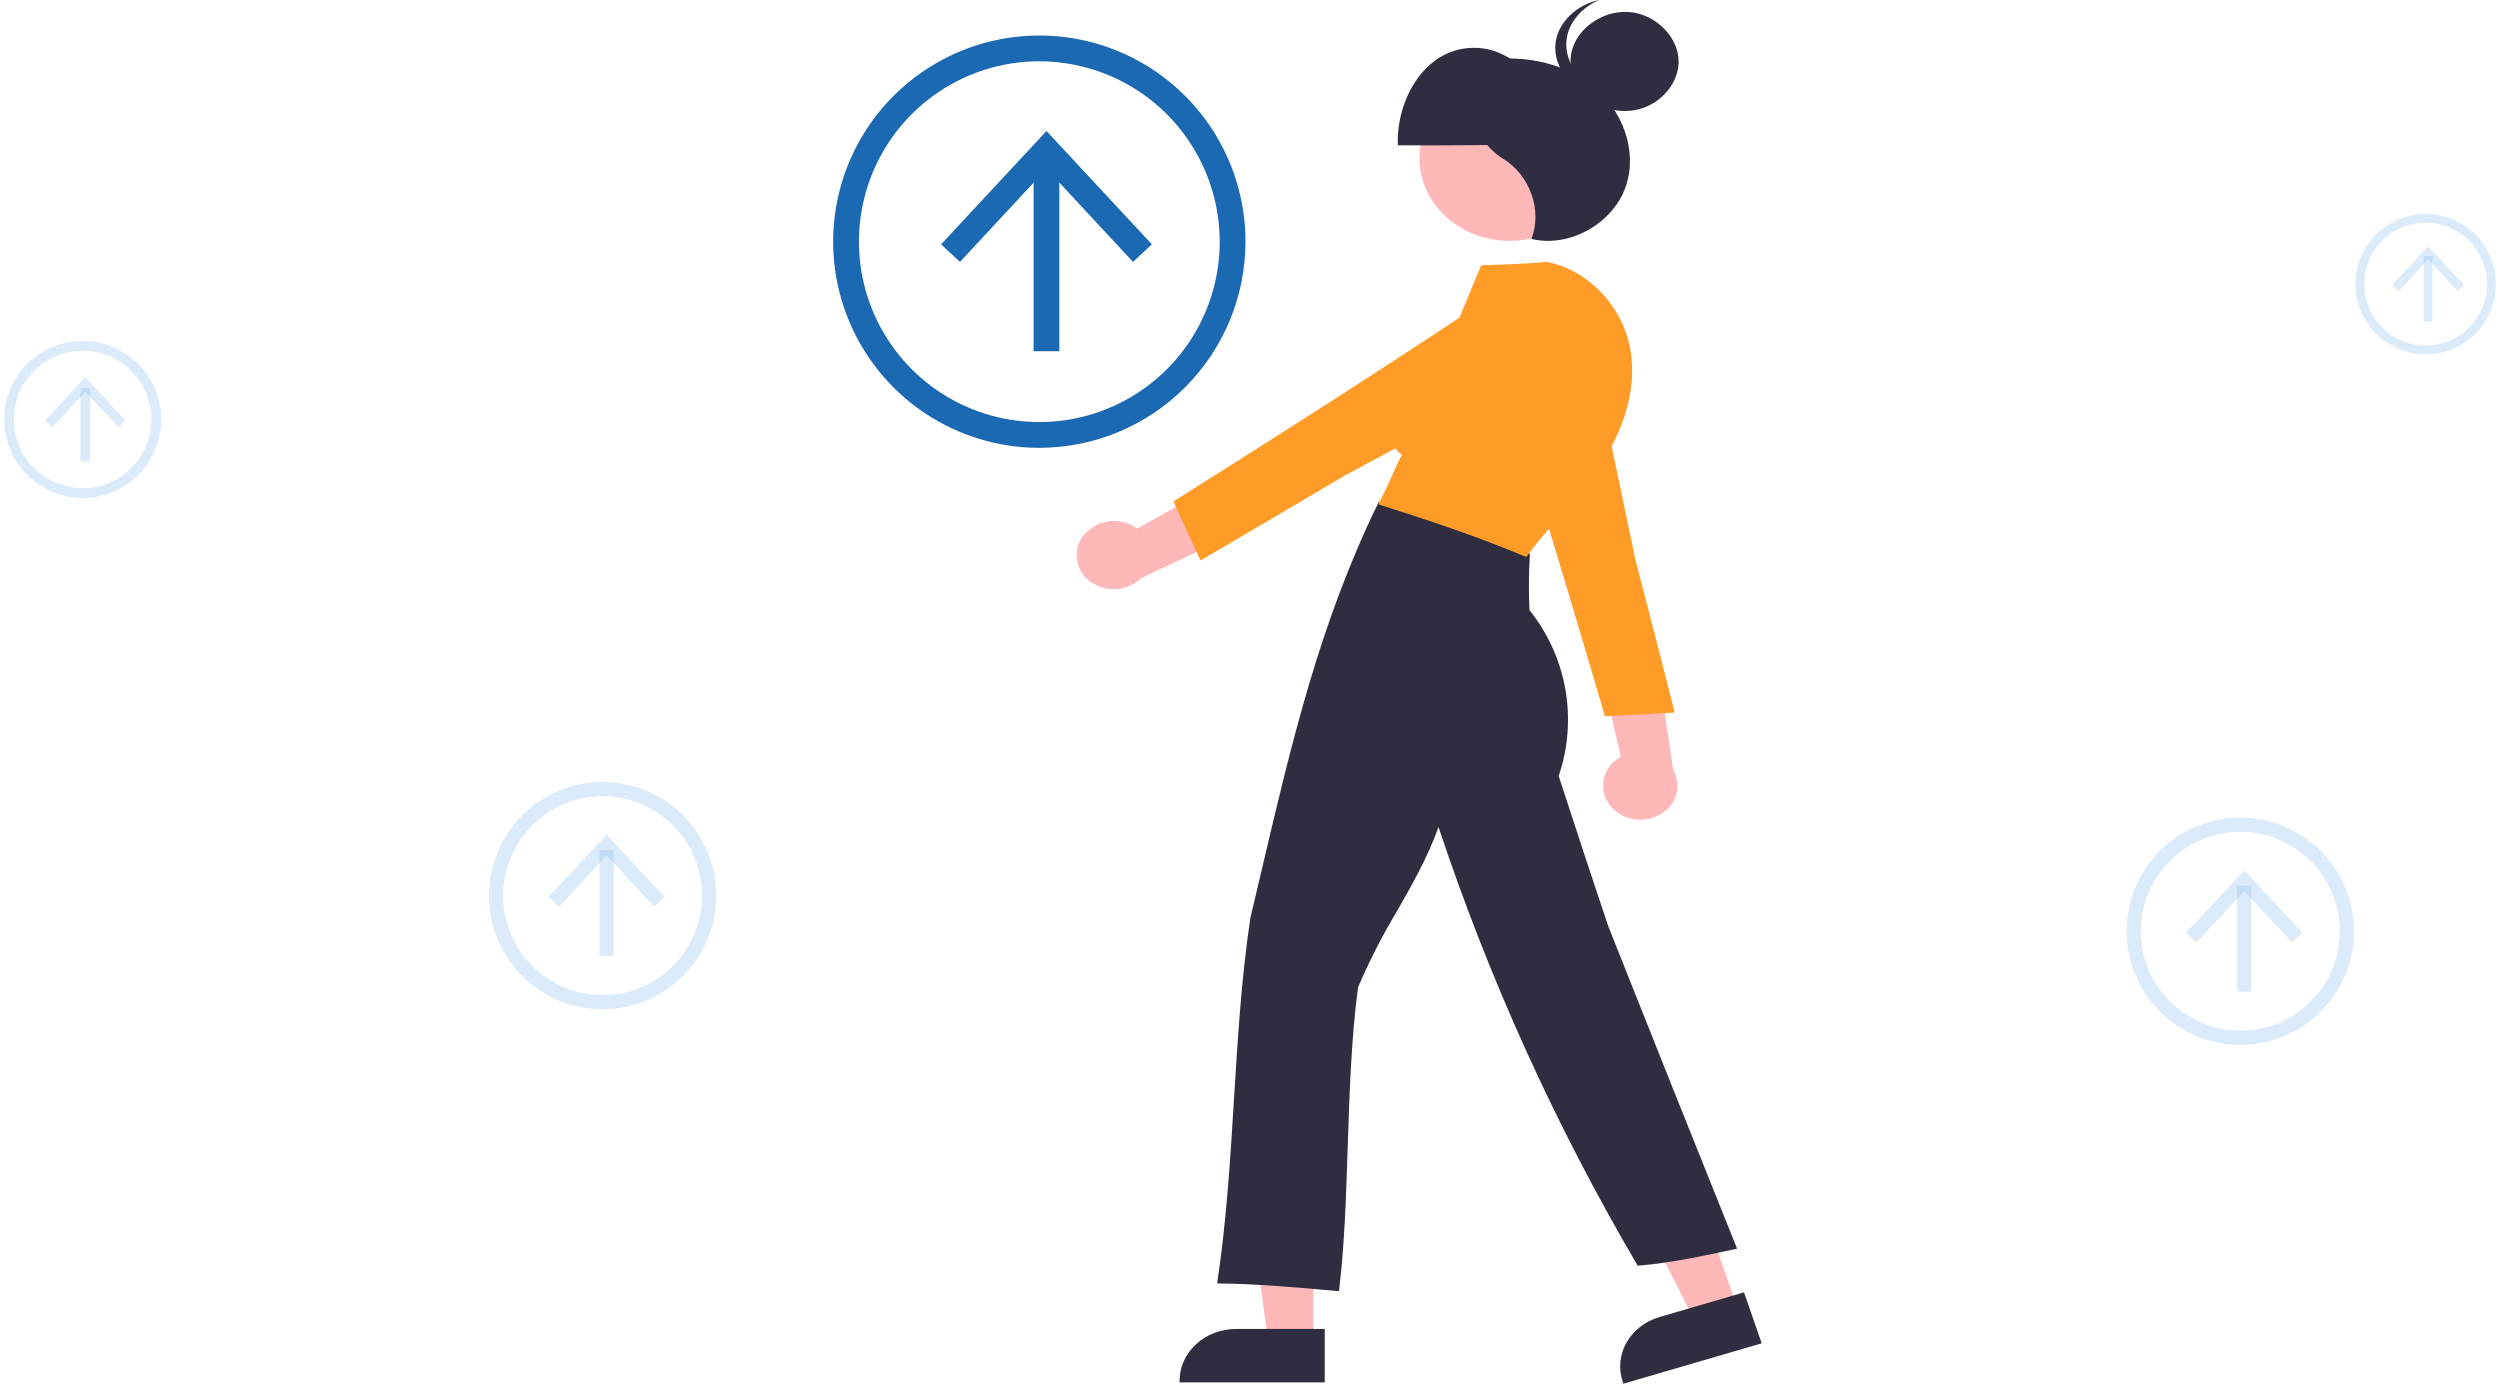
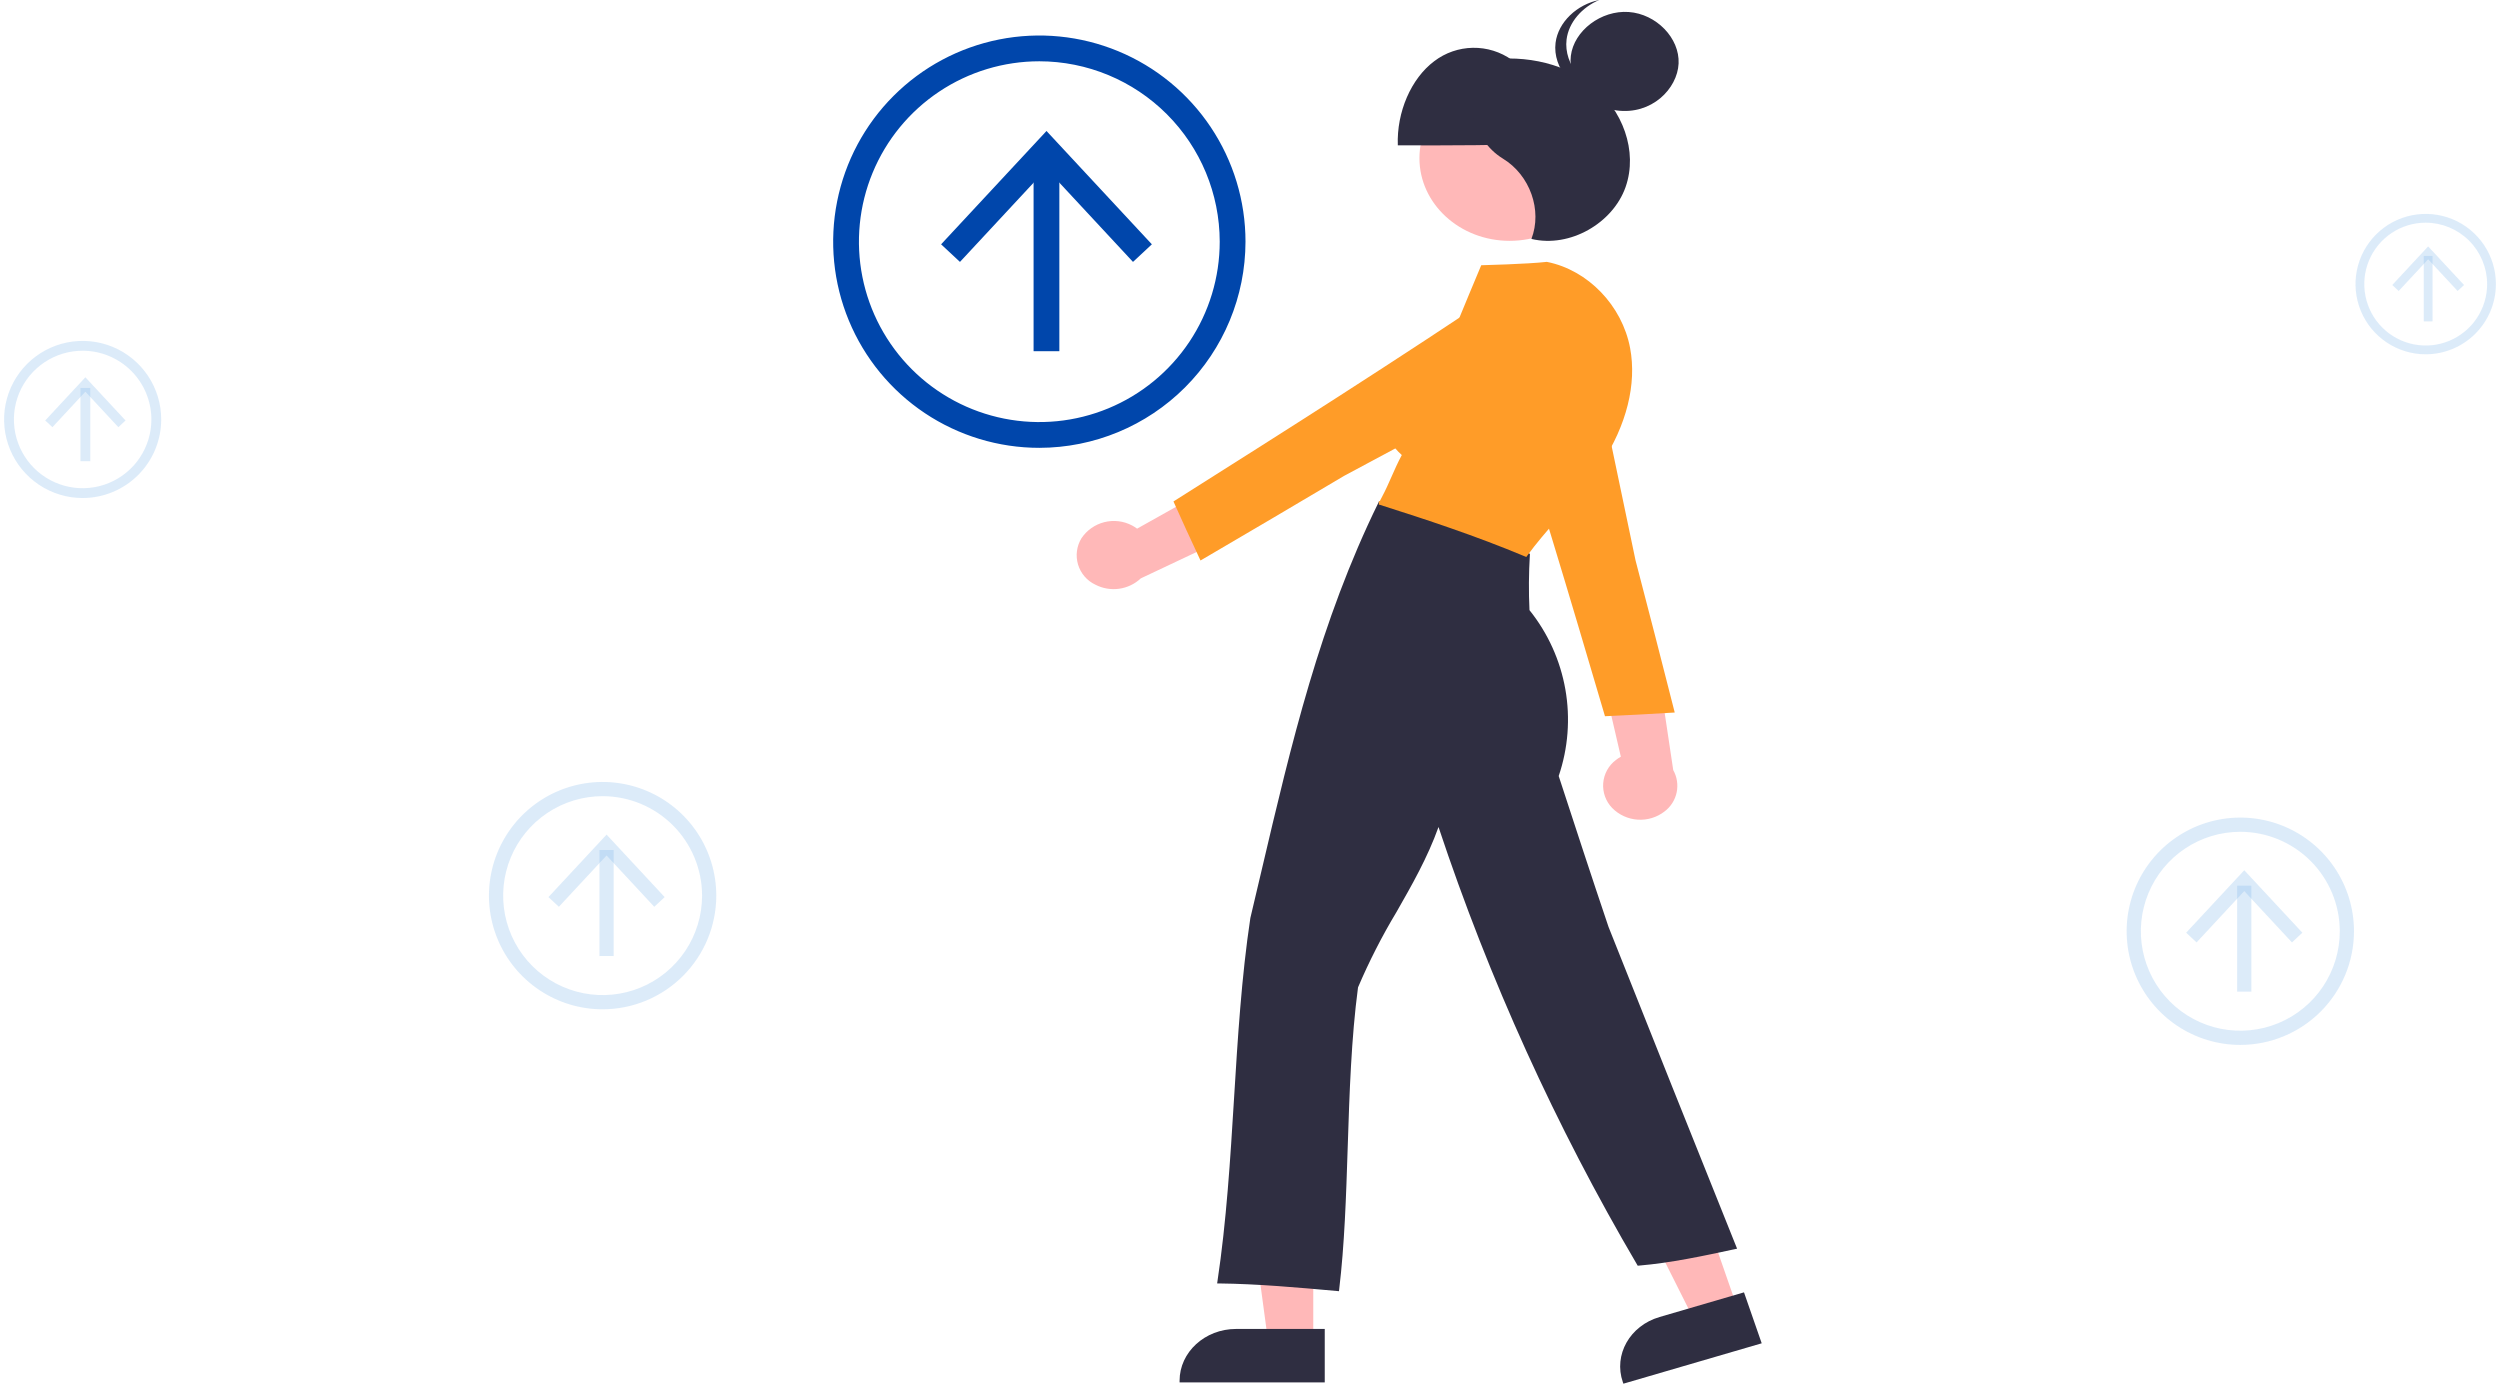
<svg xmlns="http://www.w3.org/2000/svg" viewBox="0 0 374 207" fill="currentColor">
-   <path d="M158.479 23.776H154.624V52.54H158.479V23.776Z" fill="#1B68B3" />
-   <path d="M172.319 36.551L169.495 39.181L156.556 25.256L143.611 39.181L140.788 36.551L156.556 19.596L172.319 36.551Z" fill="#1B68B3" />
-   <path d="M155.483 66.997C149.383 66.997 143.42 65.188 138.348 61.799C133.276 58.41 129.323 53.593 126.989 47.958C124.654 42.322 124.044 36.121 125.234 30.138C126.424 24.155 129.361 18.659 133.675 14.346C137.988 10.033 143.484 7.095 149.466 5.905C155.449 4.715 161.651 5.326 167.286 7.66C172.922 9.995 177.739 13.948 181.128 19.02C184.517 24.092 186.326 30.055 186.326 36.155C186.316 44.332 183.064 52.171 177.282 57.953C171.5 63.735 163.66 66.988 155.483 66.997ZM155.483 9.168C150.146 9.168 144.928 10.751 140.49 13.716C136.052 16.681 132.593 20.896 130.551 25.827C128.508 30.759 127.974 36.185 129.015 41.42C130.056 46.655 132.627 51.463 136.401 55.237C140.175 59.012 144.984 61.582 150.218 62.623C155.453 63.664 160.88 63.13 165.811 61.087C170.742 59.045 174.957 55.586 177.922 51.148C180.888 46.71 182.47 41.492 182.47 36.155C182.462 29 179.616 22.14 174.557 17.081C169.498 12.022 162.638 9.176 155.483 9.168Z" fill="#1B68B3" />
+   <path d="M158.479 23.776H154.624V52.54H158.479V23.776Z" fill="#0046AB" />
+   <path d="M172.319 36.551L169.495 39.181L156.556 25.256L143.611 39.181L140.788 36.551L156.556 19.596L172.319 36.551Z" fill="#0046AB" />
+   <path d="M155.483 66.997C149.383 66.997 143.42 65.188 138.348 61.799C133.276 58.41 129.323 53.593 126.989 47.958C124.654 42.322 124.044 36.121 125.234 30.138C126.424 24.155 129.361 18.659 133.675 14.346C137.988 10.033 143.484 7.095 149.466 5.905C155.449 4.715 161.651 5.326 167.286 7.66C172.922 9.995 177.739 13.948 181.128 19.02C184.517 24.092 186.326 30.055 186.326 36.155C186.316 44.332 183.064 52.171 177.282 57.953C171.5 63.735 163.66 66.988 155.483 66.997ZM155.483 9.168C150.146 9.168 144.928 10.751 140.49 13.716C136.052 16.681 132.593 20.896 130.551 25.827C128.508 30.759 127.974 36.185 129.015 41.42C130.056 46.655 132.627 51.463 136.401 55.237C140.175 59.012 144.984 61.582 150.218 62.623C155.453 63.664 160.88 63.13 165.811 61.087C170.742 59.045 174.957 55.586 177.922 51.148C180.888 46.71 182.47 41.492 182.47 36.155C182.462 29 179.616 22.14 174.557 17.081C169.498 12.022 162.638 9.176 155.483 9.168Z" fill="#0046AB" />
  <path d="M363.906 38.287H362.593V48.081H363.906V38.287Z" fill="#74B0EA" fill-opacity="0.25" />
  <path d="M368.618 42.637L367.657 43.532L363.251 38.791L358.844 43.532L357.882 42.637L363.251 36.863L368.618 42.637Z" fill="#74B0EA" fill-opacity="0.25" />
  <path d="M362.886 53.003C360.809 53.003 358.779 52.387 357.052 51.233C355.325 50.079 353.979 48.439 353.184 46.52C352.389 44.601 352.181 42.49 352.586 40.453C352.992 38.416 353.992 36.544 355.46 35.076C356.929 33.607 358.8 32.607 360.837 32.202C362.874 31.797 364.986 32.005 366.905 32.799C368.824 33.594 370.464 34.94 371.618 36.667C372.772 38.394 373.387 40.425 373.387 42.502C373.384 45.286 372.277 47.955 370.308 49.924C368.339 51.892 365.67 53 362.886 53.003ZM362.886 33.313C361.069 33.313 359.292 33.852 357.781 34.861C356.27 35.871 355.092 37.306 354.397 38.985C353.701 40.664 353.519 42.512 353.874 44.294C354.228 46.077 355.103 47.714 356.389 48.999C357.674 50.284 359.311 51.159 361.093 51.514C362.876 51.868 364.723 51.686 366.402 50.991C368.081 50.295 369.516 49.118 370.526 47.606C371.536 46.095 372.075 44.319 372.075 42.502C372.072 40.065 371.103 37.73 369.38 36.007C367.658 34.285 365.322 33.316 362.886 33.313Z" fill="#74B0EA" fill-opacity="0.25" />
  <path d="M336.803 132.491H334.677V148.35H336.803V132.491Z" fill="#74B0EA" fill-opacity="0.25" />
  <path d="M344.434 139.534L342.877 140.984L335.742 133.306L328.606 140.984L327.049 139.534L335.742 130.186L344.434 139.534Z" fill="#74B0EA" fill-opacity="0.25" />
  <path d="M335.152 156.32C331.788 156.32 328.501 155.323 325.704 153.455C322.908 151.586 320.728 148.93 319.441 145.823C318.154 142.716 317.817 139.297 318.473 135.998C319.13 132.699 320.749 129.669 323.127 127.291C325.506 124.913 328.536 123.293 331.834 122.637C335.133 121.981 338.552 122.318 341.659 123.605C344.766 124.892 347.422 127.072 349.291 129.868C351.159 132.664 352.157 135.952 352.157 139.315C352.151 143.824 350.358 148.146 347.17 151.334C343.982 154.522 339.66 156.315 335.152 156.32ZM335.152 124.436C332.209 124.436 329.332 125.309 326.885 126.944C324.438 128.579 322.531 130.903 321.405 133.621C320.279 136.34 319.984 139.332 320.558 142.218C321.132 145.105 322.55 147.756 324.63 149.837C326.711 151.918 329.363 153.335 332.249 153.909C335.135 154.483 338.127 154.188 340.846 153.062C343.565 151.936 345.888 150.029 347.523 147.582C349.158 145.135 350.031 142.258 350.031 139.316C350.026 135.371 348.457 131.589 345.668 128.799C342.879 126.01 339.097 124.441 335.152 124.436Z" fill="#74B0EA" fill-opacity="0.25" />
  <path d="M13.506 58.036H12.037V68.996H13.506V58.036Z" fill="#74B0EA" fill-opacity="0.25" />
  <path d="M18.78 62.903L17.704 63.906L12.773 58.599L7.841 63.906L6.765 62.903L12.773 56.442L18.78 62.903Z" fill="#74B0EA" fill-opacity="0.25" />
  <path d="M12.365 74.505C10.041 74.505 7.768 73.816 5.836 72.524C3.903 71.233 2.397 69.397 1.507 67.25C0.618 65.102 0.385 62.739 0.838 60.46C1.292 58.18 2.411 56.086 4.055 54.442C5.698 52.799 7.792 51.679 10.072 51.226C12.352 50.772 14.715 51.005 16.863 51.895C19.01 52.784 20.845 54.291 22.137 56.223C23.428 58.156 24.117 60.428 24.117 62.752C24.114 65.868 22.875 68.856 20.671 71.059C18.468 73.262 15.481 74.501 12.365 74.505ZM12.365 52.469C10.331 52.469 8.343 53.072 6.652 54.202C4.961 55.332 3.643 56.938 2.864 58.817C2.086 60.696 1.882 62.764 2.279 64.759C2.676 66.753 3.655 68.586 5.094 70.024C6.532 71.462 8.364 72.441 10.359 72.838C12.354 73.235 14.421 73.031 16.3 72.253C18.179 71.475 19.785 70.157 20.915 68.466C22.045 66.775 22.648 64.786 22.648 62.752C22.645 60.026 21.561 57.412 19.633 55.484C17.705 53.557 15.091 52.472 12.365 52.469Z" fill="#74B0EA" fill-opacity="0.25" />
  <path d="M91.803 127.161H89.678V143.02H91.803V127.161Z" fill="#74B0EA" fill-opacity="0.25" />
  <path d="M99.434 134.205L97.877 135.655L90.743 127.977L83.606 135.655L82.049 134.205L90.743 124.856L99.434 134.205Z" fill="#74B0EA" fill-opacity="0.25" />
  <path d="M90.152 150.991C86.788 150.991 83.501 149.994 80.704 148.125C77.908 146.257 75.728 143.601 74.441 140.494C73.154 137.387 72.817 133.968 73.474 130.669C74.13 127.37 75.749 124.34 78.127 121.962C80.505 119.584 83.535 117.964 86.834 117.308C90.133 116.652 93.552 116.989 96.659 118.276C99.766 119.563 102.422 121.742 104.291 124.539C106.159 127.335 107.157 130.623 107.157 133.986C107.151 138.495 105.358 142.817 102.17 146.005C98.982 149.193 94.66 150.986 90.152 150.991ZM90.152 119.107C87.209 119.107 84.332 119.98 81.885 121.615C79.438 123.25 77.531 125.574 76.405 128.292C75.279 131.011 74.984 134.003 75.558 136.889C76.132 139.775 77.549 142.427 79.63 144.508C81.711 146.589 84.362 148.006 87.249 148.58C90.135 149.154 93.127 148.859 95.846 147.733C98.564 146.607 100.888 144.7 102.523 142.253C104.158 139.806 105.031 136.929 105.031 133.986C105.026 130.042 103.457 126.26 100.668 123.47C97.879 120.681 94.097 119.112 90.152 119.107Z" fill="#74B0EA" fill-opacity="0.25" />
  <path d="M241.183 120.876C240.708 120.387 240.343 119.802 240.111 119.161C239.88 118.52 239.787 117.837 239.84 117.158C239.893 116.478 240.09 115.818 240.418 115.22C240.746 114.622 241.197 114.101 241.742 113.692C241.974 113.51 242.22 113.347 242.478 113.204L238.394 95.606L247.893 99.016L250.315 115.205C250.884 116.218 251.067 117.403 250.829 118.54C250.592 119.677 249.949 120.689 249.022 121.389C247.879 122.278 246.45 122.716 245.005 122.622C243.56 122.527 242.2 121.906 241.183 120.876Z" fill="#FFB8B8" />
  <path d="M240.104 107.145L240.053 106.972C234.918 89.566 229.61 71.573 223.13 51.981L223.087 51.853L223.23 51.777C226.842 49.845 232.271 49.974 235.858 52.075C239.177 54.02 240.855 57.782 239.948 61.235L244.674 83.82C246.596 91.203 248.584 98.844 250.485 106.379L250.539 106.593L250.245 106.61C246.784 106.812 243.208 107.02 240.344 107.135L240.104 107.145Z" fill="#FF9C28" />
  <path d="M196.464 200.826H189.729L186.523 177.017H196.464V200.826Z" fill="#FFB8B8" />
  <path d="M198.182 206.809H176.465V206.558C176.465 202.286 180.257 198.811 184.918 198.811H198.182V206.809Z" fill="#2F2E41" />
  <path d="M259.932 195.734L253.514 197.608L242.573 175.815L252.044 173.049L259.932 195.734Z" fill="#FFB8B8" />
  <path d="M242.858 207L242.775 206.76C241.36 202.69 243.822 198.324 248.263 197.027L260.901 193.336L263.551 200.957L242.858 207Z" fill="#2F2E41" />
  <path d="M225.841 36.03C233.294 36.03 239.335 30.494 239.335 23.664C239.335 16.834 233.294 11.298 225.841 11.298C218.389 11.298 212.348 16.834 212.348 23.664C212.348 30.494 218.389 36.03 225.841 36.03Z" fill="#FFB8B8" />
  <path d="M231.9 21.373C231.976 16.385 229.699 11.445 226.177 8.962C224.475 7.751 222.43 7.117 220.341 7.151C218.253 7.185 216.23 7.885 214.567 9.15C211.1 11.746 208.929 16.758 209.113 21.742C216.882 21.762 224.65 21.782 231.9 21.373Z" fill="#2F2E41" />
  <path d="M200.31 193.162L200.04 193.138C194.18 192.611 188.121 192.067 182.394 192.004L182.083 192.001L182.126 191.718C183.482 182.713 184.057 173.351 184.614 164.297C185.163 155.357 185.731 146.113 187.053 137.334C187.613 134.983 188.158 132.66 188.702 130.345C193.199 111.191 197.446 93.099 206.214 75.19L206.297 75.02L206.498 75.043C214.725 75.955 222.63 78.706 228.757 82.788L228.875 82.867L228.869 83.001C228.701 85.757 228.681 88.52 228.81 91.278C231.567 94.713 233.413 98.787 234.177 103.125C234.94 107.462 234.598 111.922 233.18 116.092C235.592 123.481 238.086 131.119 240.631 138.653C246.811 154.18 253.205 170.248 259.761 186.535L259.868 186.802L259.566 186.867C254.849 187.882 249.984 188.928 245.185 189.335L245.003 189.35L244.917 189.203C232.745 168.477 222.785 146.529 215.202 123.721C213.564 128.299 211.204 132.431 208.918 136.433C206.741 140.056 204.817 143.825 203.16 147.713C202.148 155.326 201.879 163.574 201.62 171.551C201.375 179.093 201.143 186.217 200.339 192.915L200.31 193.162Z" fill="#2F2E41" />
  <path d="M221.235 9.191C227.084 8.036 233.553 9.134 238.146 12.751C242.74 16.367 245.072 22.624 243.185 27.989C241.298 33.355 234.892 37.13 229.099 35.745C230.758 31.459 228.891 26.197 224.835 23.728C220.024 20.801 218.7 13.811 221.235 9.191Z" fill="#2F2E41" />
  <path d="M228.336 83.326L228.122 83.237C220.661 80.117 213.344 77.723 206.489 75.539L206.279 75.497L206.279 74.939L206.415 74.982C206.444 74.924 206.476 74.858 206.509 74.793C206.602 74.603 206.666 74.474 206.72 74.388L206.719 74.387C207.291 73.32 207.745 72.289 208.184 71.291C208.637 70.262 209.105 69.199 209.71 68.075C208.264 66.797 207.258 65.095 206.836 63.212C206.414 61.329 206.598 59.361 207.361 57.588C208.875 54.299 212.736 51.737 216.793 51.312C218.279 47.562 221.592 39.681 221.592 39.681C221.592 39.681 228.557 39.506 231.358 39.18L231.405 39.175L231.451 39.184C237.566 40.412 242.672 45.715 243.866 52.08C244.875 57.453 243.343 63.597 239.555 69.383C237.599 72.228 235.45 74.934 233.122 77.484C231.416 79.439 229.804 81.286 228.465 83.146L228.336 83.326Z" fill="#FF9C28" />
  <path d="M241.842 16.519C237.747 15.959 234.533 12.123 234.998 8.353C235.464 4.584 239.532 1.503 243.659 1.796C247.787 2.088 251.29 5.705 251.118 9.495C250.946 13.286 247.069 17.234 241.842 16.519Z" fill="#2F2E41" />
  <path d="M241.202 14.074C237.108 13.514 233.894 9.678 234.359 5.908C234.677 3.329 236.683 1.075 239.239 0C235.937 0.662 233.095 3.299 232.711 6.412C232.245 10.181 235.46 14.017 239.554 14.577C241.075 14.797 242.628 14.598 244.044 14.002C243.107 14.181 242.147 14.206 241.202 14.074Z" fill="#2F2E41" />
  <path d="M161.784 80.524C162.588 79.325 163.807 78.466 165.206 78.114C166.606 77.761 168.086 77.939 169.362 78.613C169.623 78.751 169.873 78.91 170.109 79.087L186.854 69.694L186.509 79.039L170.661 86.525C169.766 87.367 168.632 87.91 167.415 88.079C166.198 88.248 164.959 88.034 163.868 87.468C163.25 87.177 162.699 86.759 162.253 86.24C161.806 85.722 161.474 85.116 161.277 84.461C161.081 83.806 161.024 83.117 161.111 82.438C161.199 81.76 161.428 81.108 161.784 80.524Z" fill="#FFB8B8" />
  <path d="M175.551 75.016L175.712 74.915C191.909 64.678 208.652 54.096 226.649 41.969L226.767 41.89L226.893 41.988C230.084 44.465 231.76 49.199 230.793 52.999C229.898 56.515 226.587 59.218 222.732 59.585L201.071 71.194C194.116 75.314 186.917 79.579 179.798 83.731L179.597 83.849L179.481 83.601C178.12 80.677 176.714 77.657 175.641 75.221L175.551 75.016Z" fill="#FF9C28" />
</svg>
